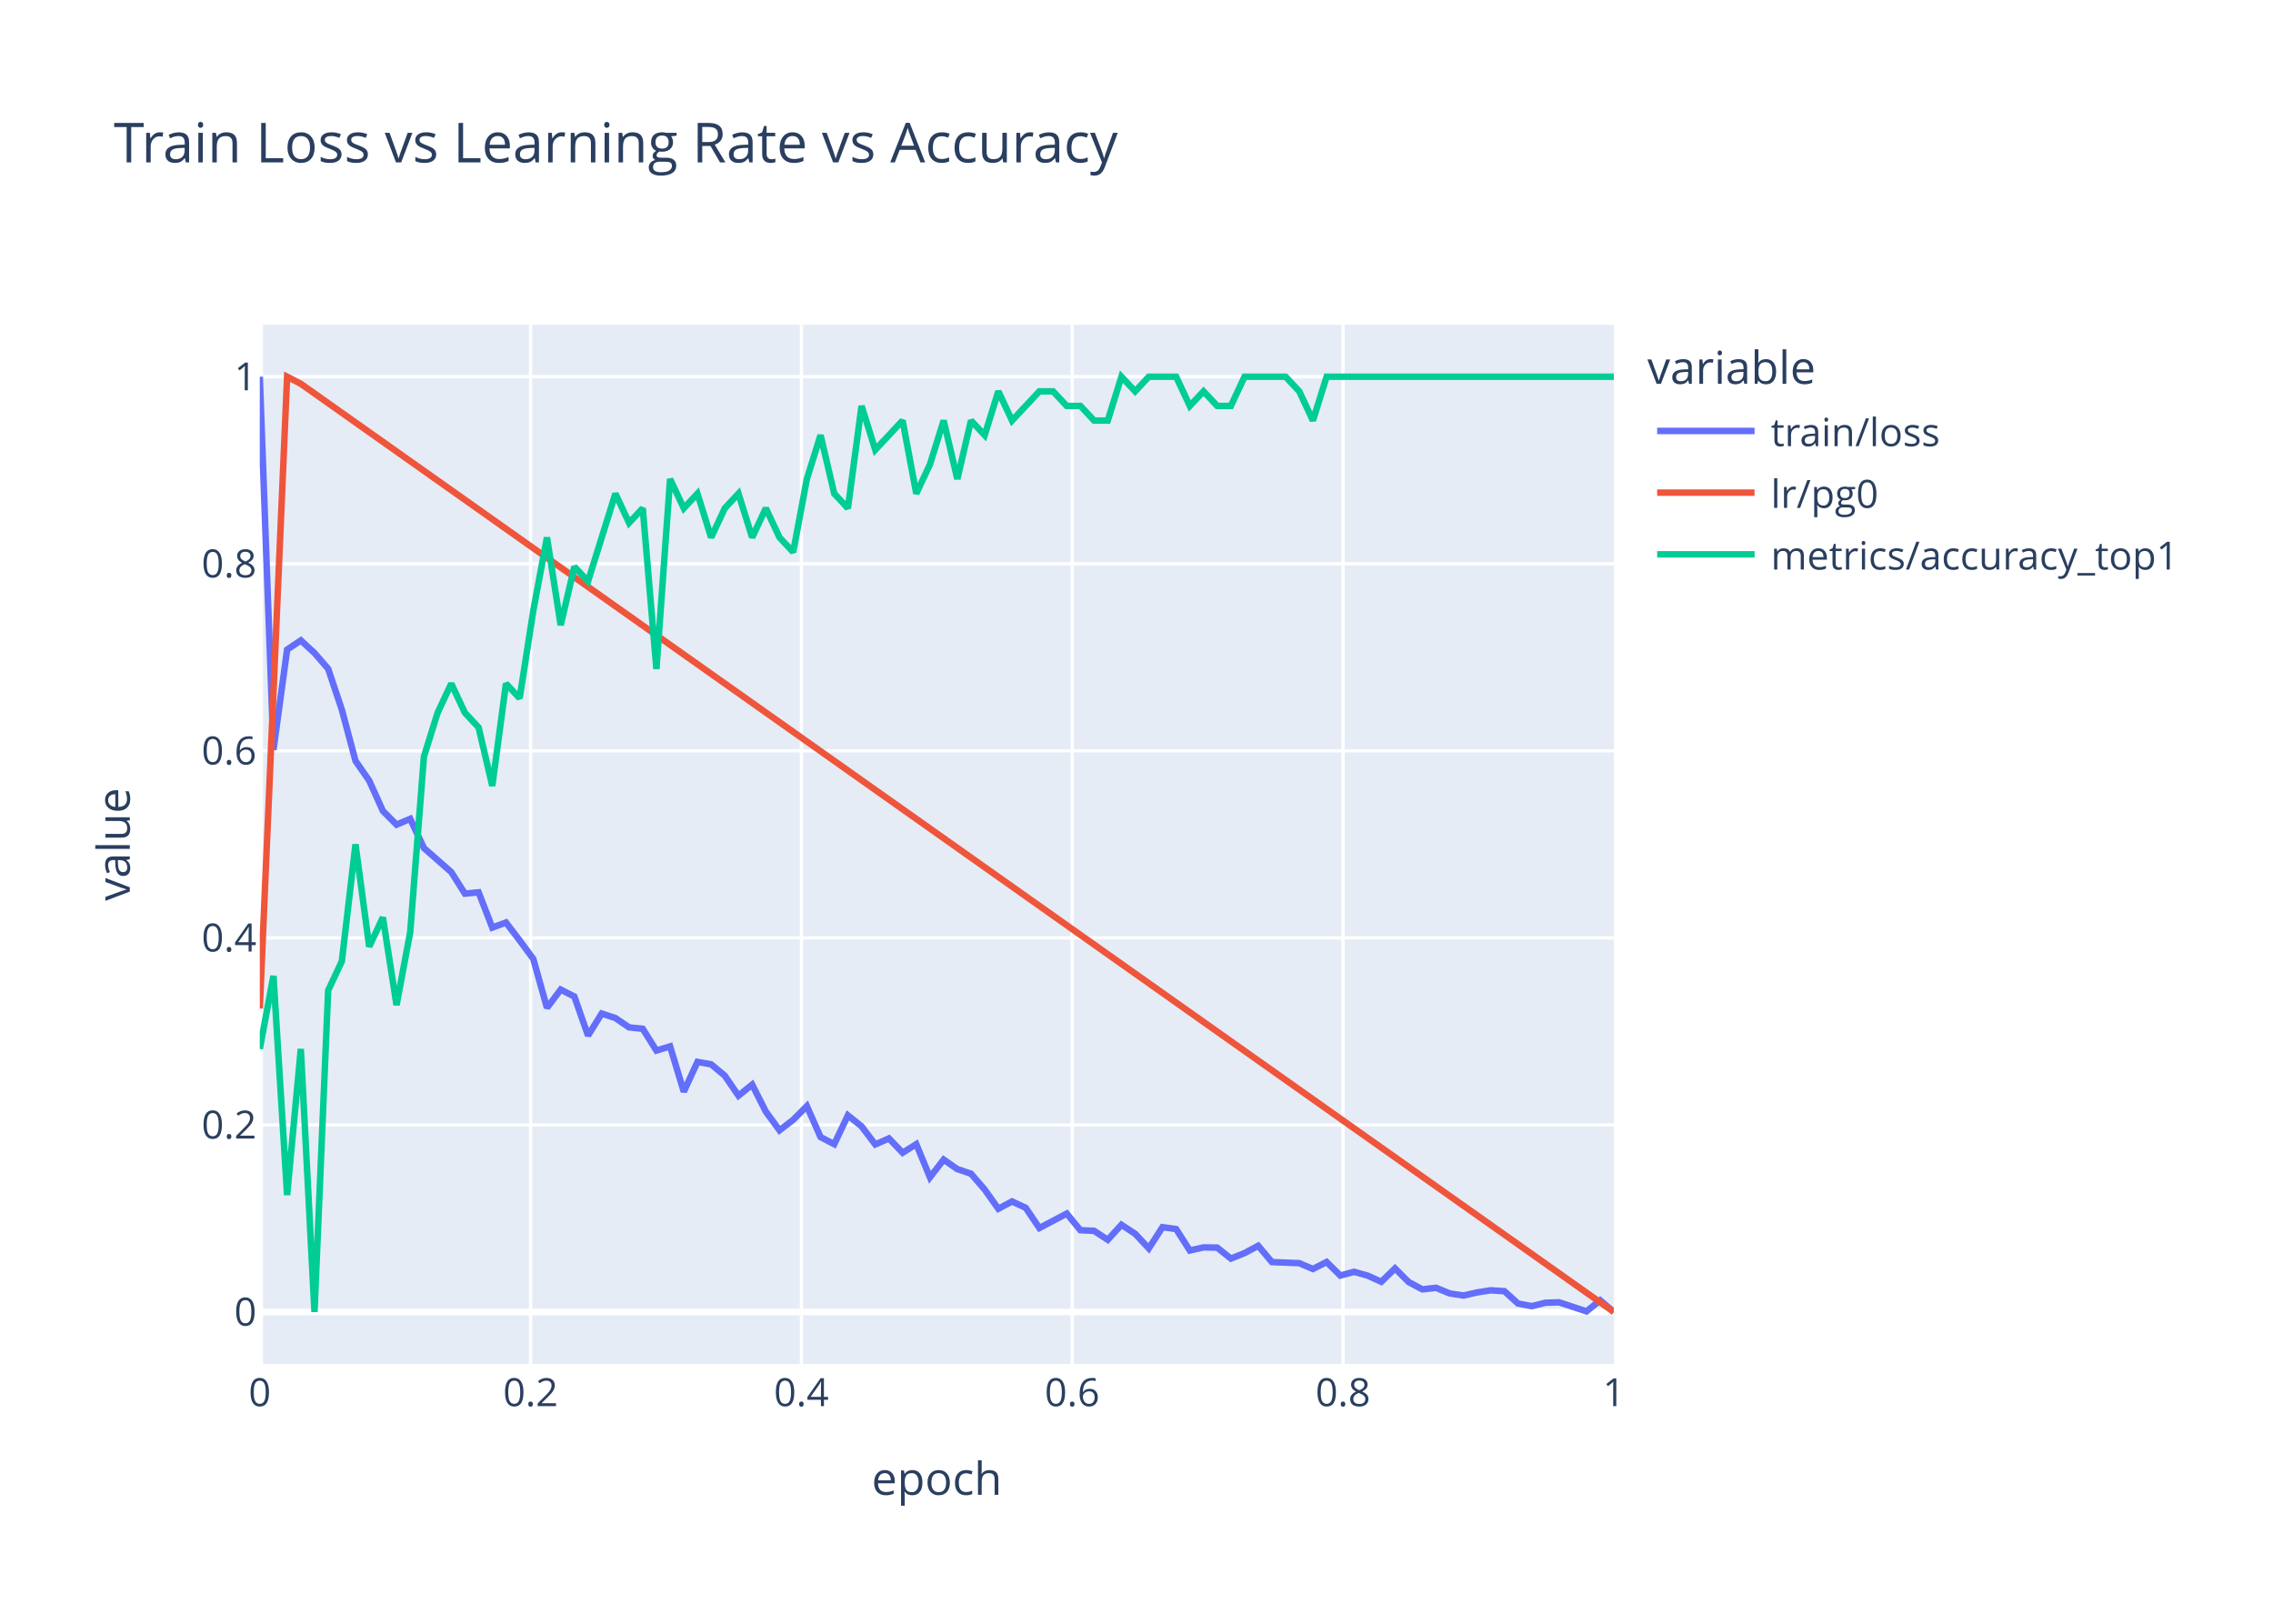
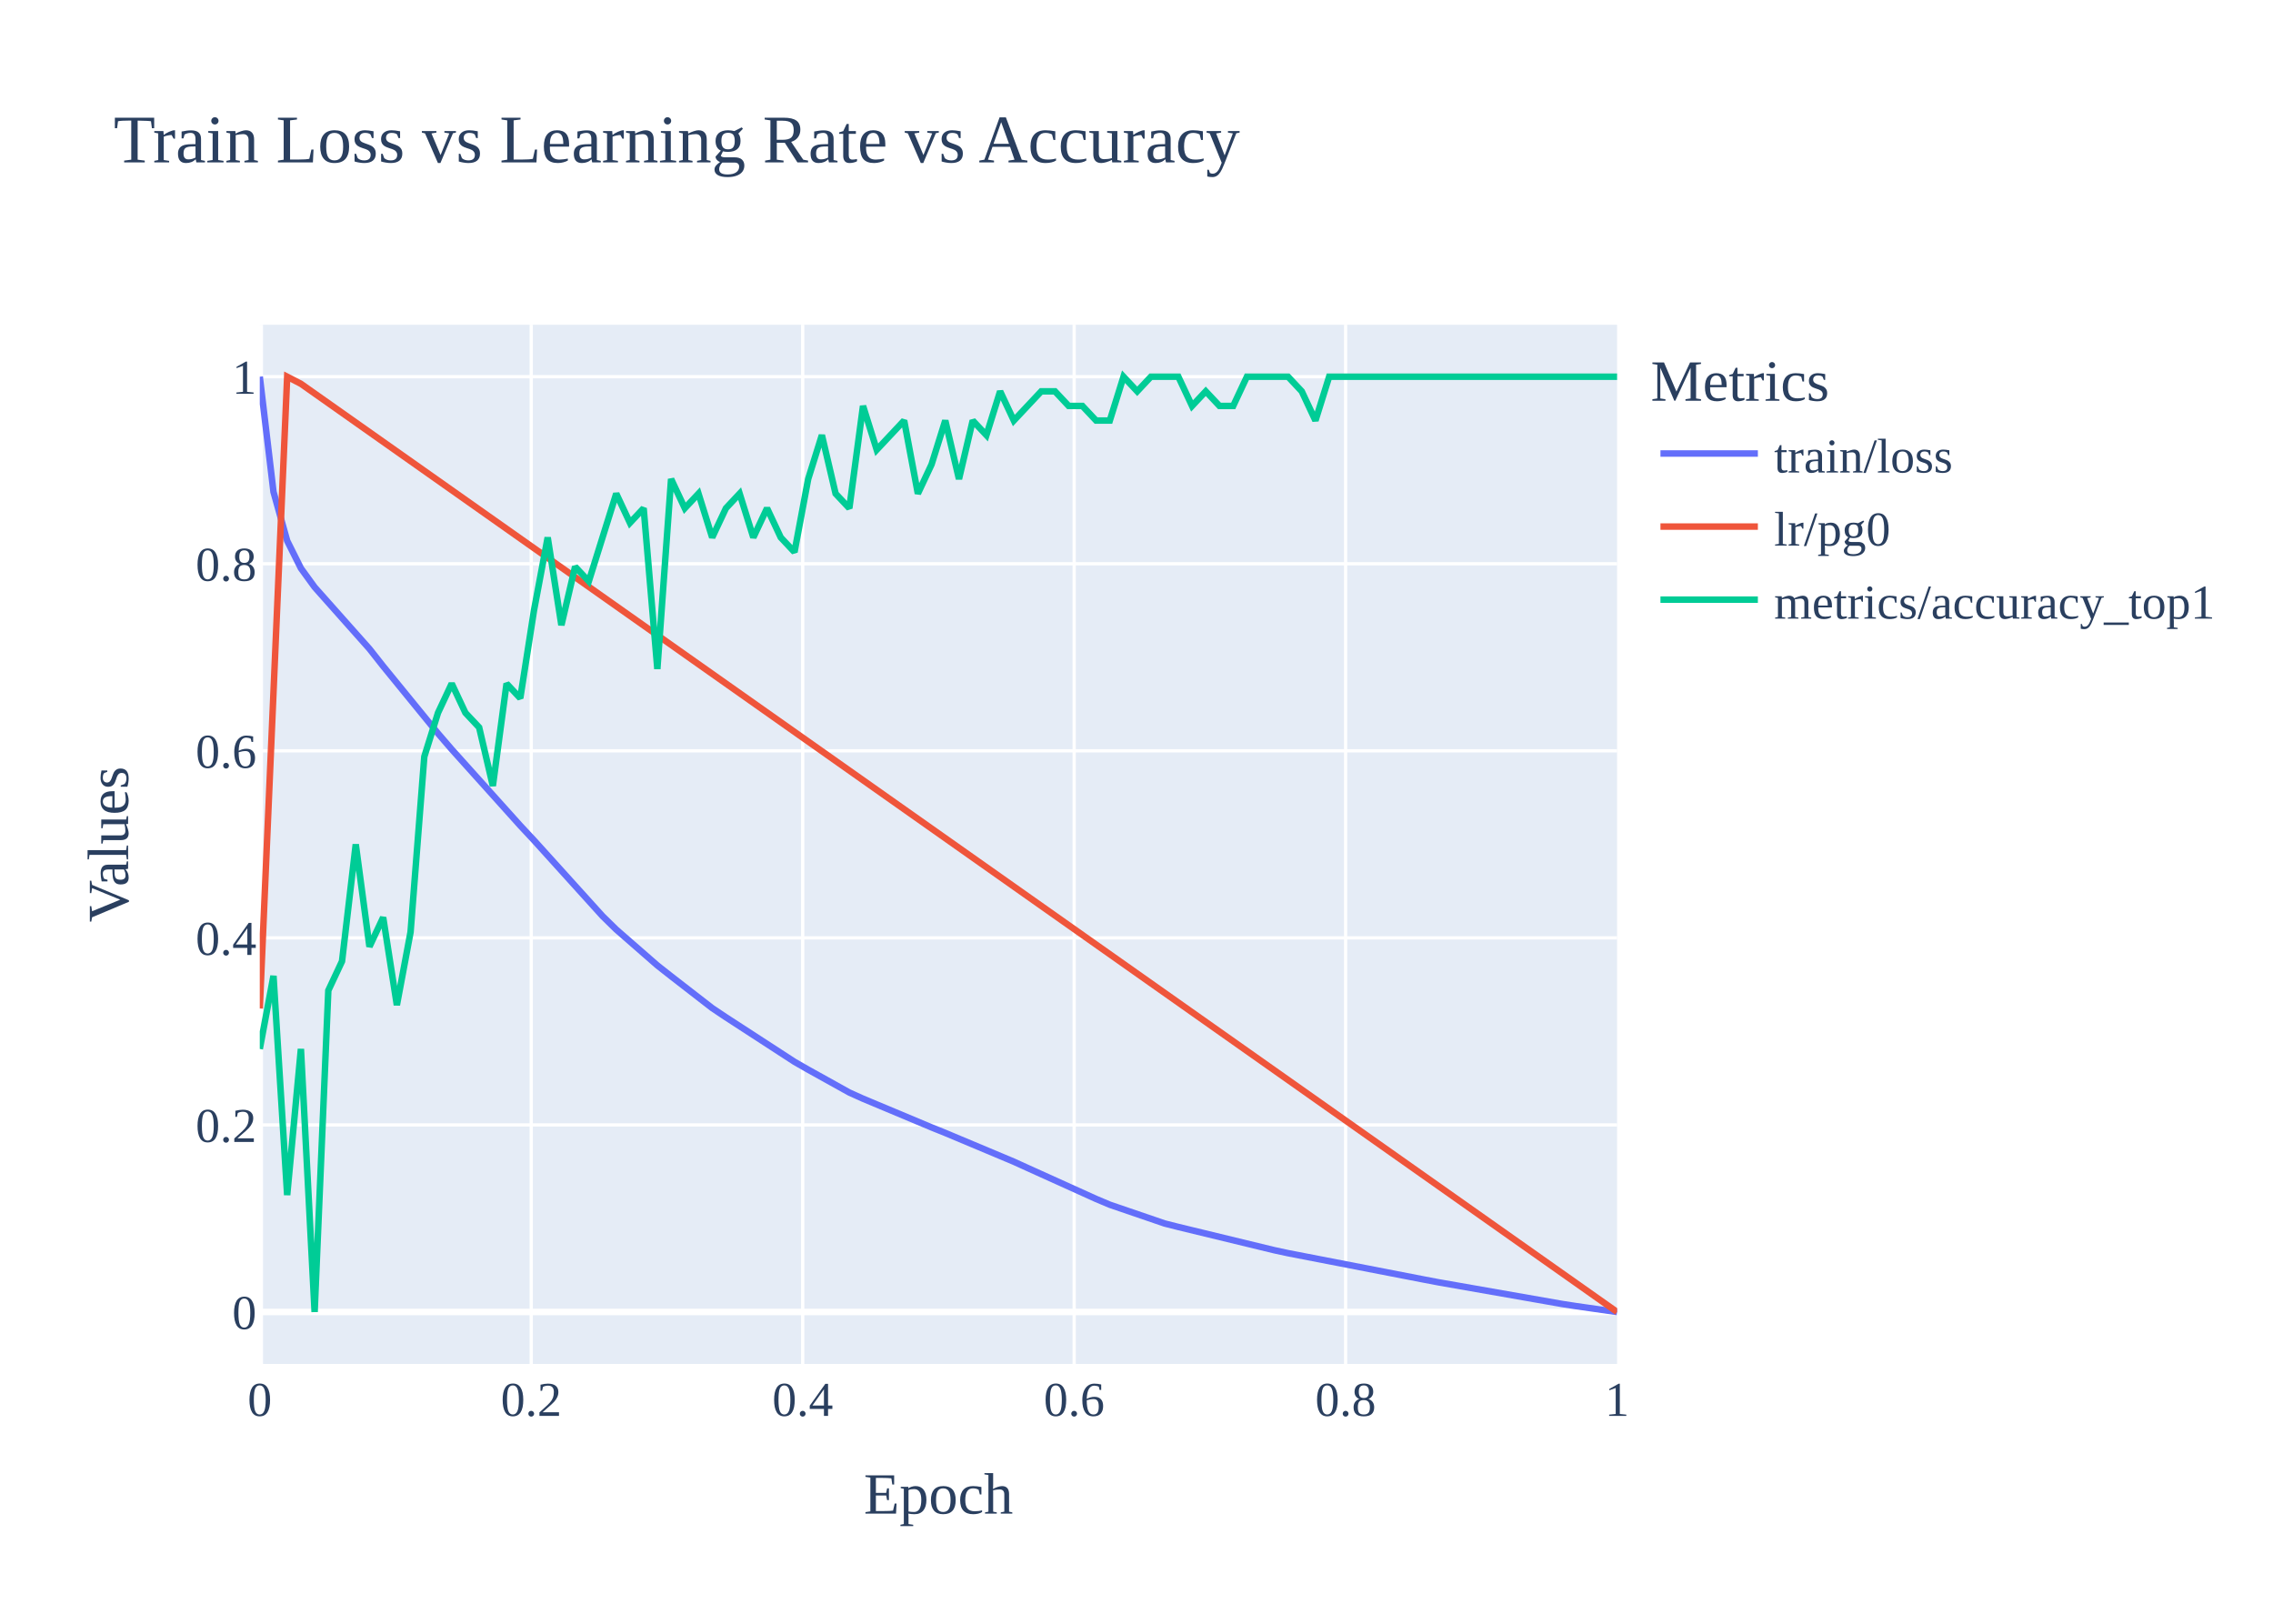
<svg xmlns="http://www.w3.org/2000/svg" class="main-svg" width="700" height="500" style="" viewBox="0 0 700 500">
  <rect x="0" y="0" width="700" height="500" style="fill: rgb(255, 255, 255); fill-opacity: 1;" />
-   <defs id="defs-de8544">
+   <defs id="defs-020099">
    <g class="clips">
-       <clipPath id="clipde8544xyplot" class="plotclip">
-         <rect width="417" height="320" />
-       </clipPath>
-       <clipPath class="axesclip" id="clipde8544x">
-         <rect x="80" y="0" width="417" height="500" />
-       </clipPath>
-       <clipPath class="axesclip" id="clipde8544y">
+       <clipPath id="clip020099xyplot" class="plotclip">
+         <rect width="418" height="320" />
+       </clipPath>
+       <clipPath class="axesclip" id="clip020099x">
+         <rect x="80" y="0" width="418" height="500" />
+       </clipPath>
+       <clipPath class="axesclip" id="clip020099y">
        <rect x="0" y="100" width="700" height="320" />
      </clipPath>
-       <clipPath class="axesclip" id="clipde8544xy">
-         <rect x="80" y="100" width="417" height="320" />
+       <clipPath class="axesclip" id="clip020099xy">
+         <rect x="80" y="100" width="418" height="320" />
      </clipPath>
    </g>
    <g class="gradients" />
    <g class="patterns" />
  </defs>
  <g class="bglayer">
-     <rect class="bg" x="80" y="100" width="417" height="320" style="fill: rgb(229, 236, 246); fill-opacity: 1; stroke-width: 0;" />
+     <rect class="bg" x="80" y="100" width="418" height="320" style="fill: rgb(229, 236, 246); fill-opacity: 1; stroke-width: 0;" />
  </g>
  <g class="layer-below">
    <g class="imagelayer" />
    <g class="shapelayer" />
  </g>
  <g class="cartesianlayer">
    <g class="subplot xy">
      <g class="layer-subplot">
        <g class="shapelayer" />
        <g class="imagelayer" />
      </g>
      <g class="minor-gridlayer">
        <g class="x" />
        <g class="y" />
      </g>
      <g class="gridlayer">
        <g class="x">
-           <path class="xgrid crisp" transform="translate(163.4,0)" d="M0,100v320" style="stroke: rgb(255, 255, 255); stroke-opacity: 1; stroke-width: 1px;" />
-           <path class="xgrid crisp" transform="translate(246.8,0)" d="M0,100v320" style="stroke: rgb(255, 255, 255); stroke-opacity: 1; stroke-width: 1px;" />
-           <path class="xgrid crisp" transform="translate(330.2,0)" d="M0,100v320" style="stroke: rgb(255, 255, 255); stroke-opacity: 1; stroke-width: 1px;" />
-           <path class="xgrid crisp" transform="translate(413.6,0)" d="M0,100v320" style="stroke: rgb(255, 255, 255); stroke-opacity: 1; stroke-width: 1px;" />
+           <path class="xgrid crisp" transform="translate(163.6,0)" d="M0,100v320" style="stroke: rgb(255, 255, 255); stroke-opacity: 1; stroke-width: 1px;" />
+           <path class="xgrid crisp" transform="translate(247.2,0)" d="M0,100v320" style="stroke: rgb(255, 255, 255); stroke-opacity: 1; stroke-width: 1px;" />
+           <path class="xgrid crisp" transform="translate(330.8,0)" d="M0,100v320" style="stroke: rgb(255, 255, 255); stroke-opacity: 1; stroke-width: 1px;" />
+           <path class="xgrid crisp" transform="translate(414.4,0)" d="M0,100v320" style="stroke: rgb(255, 255, 255); stroke-opacity: 1; stroke-width: 1px;" />
        </g>
        <g class="y">
-           <path class="ygrid crisp" transform="translate(0,346.4)" d="M80,0h417" style="stroke: rgb(255, 255, 255); stroke-opacity: 1; stroke-width: 1px;" />
-           <path class="ygrid crisp" transform="translate(0,288.8)" d="M80,0h417" style="stroke: rgb(255, 255, 255); stroke-opacity: 1; stroke-width: 1px;" />
-           <path class="ygrid crisp" transform="translate(0,231.2)" d="M80,0h417" style="stroke: rgb(255, 255, 255); stroke-opacity: 1; stroke-width: 1px;" />
-           <path class="ygrid crisp" transform="translate(0,173.6)" d="M80,0h417" style="stroke: rgb(255, 255, 255); stroke-opacity: 1; stroke-width: 1px;" />
-           <path class="ygrid crisp" transform="translate(0,116)" d="M80,0h417" style="stroke: rgb(255, 255, 255); stroke-opacity: 1; stroke-width: 1px;" />
+           <path class="ygrid crisp" transform="translate(0,346.4)" d="M80,0h418" style="stroke: rgb(255, 255, 255); stroke-opacity: 1; stroke-width: 1px;" />
+           <path class="ygrid crisp" transform="translate(0,288.8)" d="M80,0h418" style="stroke: rgb(255, 255, 255); stroke-opacity: 1; stroke-width: 1px;" />
+           <path class="ygrid crisp" transform="translate(0,231.2)" d="M80,0h418" style="stroke: rgb(255, 255, 255); stroke-opacity: 1; stroke-width: 1px;" />
+           <path class="ygrid crisp" transform="translate(0,173.6)" d="M80,0h418" style="stroke: rgb(255, 255, 255); stroke-opacity: 1; stroke-width: 1px;" />
+           <path class="ygrid crisp" transform="translate(0,116)" d="M80,0h418" style="stroke: rgb(255, 255, 255); stroke-opacity: 1; stroke-width: 1px;" />
        </g>
      </g>
      <g class="zerolinelayer">
        <path class="xzl zl crisp" transform="translate(80,0)" d="M0,100v320" style="stroke: rgb(255, 255, 255); stroke-opacity: 1; stroke-width: 2px;" />
-         <path class="yzl zl crisp" transform="translate(0,404)" d="M80,0h417" style="stroke: rgb(255, 255, 255); stroke-opacity: 1; stroke-width: 2px;" />
+         <path class="yzl zl crisp" transform="translate(0,404)" d="M80,0h418" style="stroke: rgb(255, 255, 255); stroke-opacity: 1; stroke-width: 2px;" />
      </g>
      <g class="layer-between">
        <g class="shapelayer" />
        <g class="imagelayer" />
      </g>
      <path class="xlines-below" />
      <path class="ylines-below" />
      <g class="overlines-below" />
      <g class="xaxislayer-below" />
      <g class="yaxislayer-below" />
      <g class="overaxes-below" />
      <g class="overplot">
-         <g class="xy" transform="translate(80,100)" clip-path="url(#clipde8544xyplot)">
+         <g class="xy" transform="translate(80,100)" clip-path="url(#clip020099xyplot)">
          <g class="scatterlayer mlayer">
-             <g class="trace scatter tracec98112" style="stroke-miterlimit: 2; opacity: 1;">
+             <g class="trace scatter trace184f63" style="stroke-miterlimit: 2; opacity: 1;">
              <g class="fills" />
              <g class="errorbars" />
              <g class="lines">
-                 <path class="js-line" d="M0,16L4.21,130.91L8.42,100.05L12.64,97.2L16.85,101.08L21.06,105.94L25.27,118.53L29.48,134.3L33.7,140.37L37.91,149.71L42.12,153.94L46.33,152.14L50.55,161.14L58.97,168.53L63.18,175.18L67.39,174.77L71.61,185.63L75.82,184.06L80.03,189.58L84.24,195.29L88.45,210.34L92.67,204.73L96.88,206.86L101.09,218.88L105.3,212.11L109.52,213.49L113.73,216.36L117.94,216.8L122.15,223.5L126.36,222.21L130.58,236.16L134.79,227L139,227.73L143.21,231.24L147.42,237.39L151.64,233.99L155.85,242.3L160.06,248.05L164.27,244.83L168.48,240.61L172.7,250.14L176.91,252.32L181.12,243.46L185.33,246.84L189.55,252.41L193.76,250.56L197.97,254.96L202.18,252.33L206.39,262.53L210.61,257.08L214.82,260L219.03,261.42L223.24,266.29L227.45,272.21L231.67,269.96L235.88,271.92L240.09,278.15L248.52,273.7L252.73,278.82L256.94,279.01L261.15,281.78L265.36,277.15L269.58,279.91L273.79,284.42L278,277.88L282.21,278.47L286.42,285.06L290.64,284.11L294.85,284.18L299.06,287.55L303.27,285.87L307.48,283.61L311.7,288.63L320.12,288.97L324.33,290.76L328.55,288.61L332.76,292.78L336.97,291.63L341.18,292.8L345.39,294.7L349.61,290.58L353.82,294.79L358.03,297.03L362.24,296.56L366.45,298.29L370.67,298.94L374.88,297.98L379.09,297.32L383.3,297.6L387.52,301.42L391.73,302.2L395.94,301.15L400.15,301.03L408.58,303.81L412.79,300.42L417,304" style="vector-effect: none; fill: none; stroke: rgb(99, 110, 250); stroke-opacity: 1; stroke-width: 2px; opacity: 1;" />
+                 <path class="js-line" d="M0,16L4.22,51.44L8.44,66.53L12.67,74.99L16.89,80.8L33.78,99.8L38,105.15L54.89,125.85L59.11,130.75L80.22,154.23L84.44,158.75L105.56,182.1L109.78,186.23L122.44,197.28L126.67,200.61L139.33,210.42L143.56,213.25L164.67,226.96L168.89,229.38L181.56,236.42L185.78,238.32L206.89,247.16L211.11,248.86L232.22,257.72L236.44,259.64L257.56,269.19L261.78,270.97L278.67,276.75L282.89,277.82L312.44,284.98L316.67,285.89L358.89,294.08L363.11,294.88L401.11,301.54L405.33,302.19L418,304" style="vector-effect: none; fill: none; stroke: rgb(99, 110, 250); stroke-opacity: 1; stroke-width: 2px; opacity: 1;" />
              </g>
              <g class="points" />
              <g class="text" />
            </g>
-             <g class="trace scatter trace448fdb" style="stroke-miterlimit: 2; opacity: 1;">
+             <g class="trace scatter trace1568be" style="stroke-miterlimit: 2; opacity: 1;">
              <g class="fills" />
              <g class="errorbars" />
              <g class="lines">
-                 <path class="js-line" d="M0,210.55L8.42,16L12.64,18.18L417,304" style="vector-effect: none; fill: none; stroke: rgb(239, 85, 59); stroke-opacity: 1; stroke-width: 2px; opacity: 1;" />
+                 <path class="js-line" d="M0,210.55L8.44,16L12.67,18.18L418,304" style="vector-effect: none; fill: none; stroke: rgb(239, 85, 59); stroke-opacity: 1; stroke-width: 2px; opacity: 1;" />
              </g>
              <g class="points" />
              <g class="text" />
            </g>
-             <g class="trace scatter tracec703f4" style="stroke-miterlimit: 2; opacity: 1;">
+             <g class="trace scatter trace356cfd" style="stroke-miterlimit: 2; opacity: 1;">
              <g class="fills" />
              <g class="errorbars" />
              <g class="lines">
-                 <path class="js-line" d="M0,223L4.21,200.5L8.42,268L12.64,223L16.85,304L21.06,205L25.27,196L29.48,160L33.7,191.5L37.91,182.5L42.12,209.5L46.33,187L50.55,133L54.76,119.5L58.97,110.5L63.18,119.5L67.39,124L71.61,142L75.82,110.5L80.03,115L84.24,88L88.45,65.5L92.67,92.5L96.88,74.5L101.09,79L109.52,52L113.73,61L117.94,56.5L122.15,106L126.36,47.5L130.58,56.5L134.79,52L139,65.5L143.21,56.5L147.42,52L151.64,65.5L155.85,56.5L160.06,65.5L164.27,70L168.48,47.5L172.7,34L176.91,52L181.12,56.5L185.33,25L189.55,38.5L197.97,29.5L202.18,52L206.39,43L210.61,29.5L214.82,47.5L219.03,29.5L223.24,34L227.45,20.5L231.67,29.5L235.88,25L240.09,20.5L244.3,20.5L248.52,25L252.73,25L256.94,29.5L261.15,29.5L265.36,16L269.58,20.5L273.79,16L278,16L282.21,16L286.42,25L290.64,20.5L294.85,25L299.06,25L303.27,16L315.91,16L320.12,20.5L324.33,29.5L328.55,16L417,16" style="vector-effect: none; fill: none; stroke: rgb(0, 204, 150); stroke-opacity: 1; stroke-width: 2px; opacity: 1;" />
+                 <path class="js-line" d="M0,223L4.22,200.5L8.44,268L12.67,223L16.89,304L21.11,205L25.33,196L29.56,160L33.78,191.5L38,182.5L42.22,209.5L46.44,187L50.67,133L54.89,119.5L59.11,110.5L63.33,119.5L67.56,124L71.78,142L76,110.5L80.22,115L84.44,88L88.67,65.5L92.89,92.5L97.11,74.5L101.33,79L109.78,52L114,61L118.22,56.5L122.44,106L126.67,47.5L130.89,56.5L135.11,52L139.33,65.5L143.56,56.5L147.78,52L152,65.5L156.22,56.5L160.44,65.5L164.67,70L168.89,47.5L173.11,34L177.33,52L181.56,56.5L185.78,25L190,38.5L198.44,29.5L202.67,52L206.89,43L211.11,29.5L215.33,47.5L219.56,29.5L223.78,34L228,20.5L232.22,29.5L236.44,25L240.67,20.5L244.89,20.5L249.11,25L253.33,25L257.56,29.5L261.78,29.5L266,16L270.22,20.5L274.44,16L278.67,16L282.89,16L287.11,25L291.33,20.5L295.56,25L299.78,25L304,16L316.67,16L320.89,20.5L325.11,29.5L329.33,16L418,16" style="vector-effect: none; fill: none; stroke: rgb(0, 204, 150); stroke-opacity: 1; stroke-width: 2px; opacity: 1;" />
              </g>
              <g class="points" />
              <g class="text" />
            </g>
          </g>
        </g>
      </g>
      <path class="xlines-above crisp" d="M0,0" style="fill: none;" />
      <path class="ylines-above crisp" d="M0,0" style="fill: none;" />
      <g class="overlines-above" />
      <g class="xaxislayer-above">
        <g class="xtick">
-           <text text-anchor="middle" x="0" y="433" transform="translate(80,0)" style="font-family: 'Open Sans', verdana, arial, sans-serif; font-size: 12px; fill: rgb(42, 63, 95); fill-opacity: 1; white-space: pre; opacity: 1;">0</text>
-         </g>
-         <g class="xtick">
-           <text text-anchor="middle" x="0" y="433" style="font-family: 'Open Sans', verdana, arial, sans-serif; font-size: 12px; fill: rgb(42, 63, 95); fill-opacity: 1; white-space: pre; opacity: 1;" transform="translate(163.4,0)">0.2</text>
-         </g>
-         <g class="xtick">
-           <text text-anchor="middle" x="0" y="433" style="font-family: 'Open Sans', verdana, arial, sans-serif; font-size: 12px; fill: rgb(42, 63, 95); fill-opacity: 1; white-space: pre; opacity: 1;" transform="translate(246.8,0)">0.4</text>
-         </g>
-         <g class="xtick">
-           <text text-anchor="middle" x="0" y="433" style="font-family: 'Open Sans', verdana, arial, sans-serif; font-size: 12px; fill: rgb(42, 63, 95); fill-opacity: 1; white-space: pre; opacity: 1;" transform="translate(330.2,0)">0.6</text>
-         </g>
-         <g class="xtick">
-           <text text-anchor="middle" x="0" y="433" style="font-family: 'Open Sans', verdana, arial, sans-serif; font-size: 12px; fill: rgb(42, 63, 95); fill-opacity: 1; white-space: pre; opacity: 1;" transform="translate(413.6,0)">0.8</text>
-         </g>
-         <g class="xtick">
-           <text text-anchor="middle" x="0" y="433" style="font-family: 'Open Sans', verdana, arial, sans-serif; font-size: 12px; fill: rgb(42, 63, 95); fill-opacity: 1; white-space: pre; opacity: 1;" transform="translate(497,0)">1</text>
+           <text text-anchor="middle" x="0" y="436" transform="translate(80,0)" style="font-family: 'Times New Roman'; font-size: 15px; fill: rgb(42, 63, 95); fill-opacity: 1; white-space: pre; opacity: 1;">0</text>
+         </g>
+         <g class="xtick">
+           <text text-anchor="middle" x="0" y="436" style="font-family: 'Times New Roman'; font-size: 15px; fill: rgb(42, 63, 95); fill-opacity: 1; white-space: pre; opacity: 1;" transform="translate(163.6,0)">0.2</text>
+         </g>
+         <g class="xtick">
+           <text text-anchor="middle" x="0" y="436" style="font-family: 'Times New Roman'; font-size: 15px; fill: rgb(42, 63, 95); fill-opacity: 1; white-space: pre; opacity: 1;" transform="translate(247.2,0)">0.4</text>
+         </g>
+         <g class="xtick">
+           <text text-anchor="middle" x="0" y="436" style="font-family: 'Times New Roman'; font-size: 15px; fill: rgb(42, 63, 95); fill-opacity: 1; white-space: pre; opacity: 1;" transform="translate(330.8,0)">0.6</text>
+         </g>
+         <g class="xtick">
+           <text text-anchor="middle" x="0" y="436" style="font-family: 'Times New Roman'; font-size: 15px; fill: rgb(42, 63, 95); fill-opacity: 1; white-space: pre; opacity: 1;" transform="translate(414.4,0)">0.8</text>
+         </g>
+         <g class="xtick">
+           <text text-anchor="middle" x="0" y="436" style="font-family: 'Times New Roman'; font-size: 15px; fill: rgb(42, 63, 95); fill-opacity: 1; white-space: pre; opacity: 1;" transform="translate(498,0)">1</text>
        </g>
      </g>
      <g class="yaxislayer-above">
        <g class="ytick">
-           <text text-anchor="end" x="79" y="4.2" transform="translate(0,404)" style="font-family: 'Open Sans', verdana, arial, sans-serif; font-size: 12px; fill: rgb(42, 63, 95); fill-opacity: 1; white-space: pre; opacity: 1;">0</text>
-         </g>
-         <g class="ytick">
-           <text text-anchor="end" x="79" y="4.2" style="font-family: 'Open Sans', verdana, arial, sans-serif; font-size: 12px; fill: rgb(42, 63, 95); fill-opacity: 1; white-space: pre; opacity: 1;" transform="translate(0,346.4)">0.2</text>
-         </g>
-         <g class="ytick">
-           <text text-anchor="end" x="79" y="4.2" style="font-family: 'Open Sans', verdana, arial, sans-serif; font-size: 12px; fill: rgb(42, 63, 95); fill-opacity: 1; white-space: pre; opacity: 1;" transform="translate(0,288.8)">0.4</text>
-         </g>
-         <g class="ytick">
-           <text text-anchor="end" x="79" y="4.2" style="font-family: 'Open Sans', verdana, arial, sans-serif; font-size: 12px; fill: rgb(42, 63, 95); fill-opacity: 1; white-space: pre; opacity: 1;" transform="translate(0,231.2)">0.6</text>
-         </g>
-         <g class="ytick">
-           <text text-anchor="end" x="79" y="4.2" style="font-family: 'Open Sans', verdana, arial, sans-serif; font-size: 12px; fill: rgb(42, 63, 95); fill-opacity: 1; white-space: pre; opacity: 1;" transform="translate(0,173.6)">0.8</text>
-         </g>
-         <g class="ytick">
-           <text text-anchor="end" x="79" y="4.2" style="font-family: 'Open Sans', verdana, arial, sans-serif; font-size: 12px; fill: rgb(42, 63, 95); fill-opacity: 1; white-space: pre; opacity: 1;" transform="translate(0,116)">1</text>
+           <text text-anchor="end" x="79" y="5.25" transform="translate(0,404)" style="font-family: 'Times New Roman'; font-size: 15px; fill: rgb(42, 63, 95); fill-opacity: 1; white-space: pre; opacity: 1;">0</text>
+         </g>
+         <g class="ytick">
+           <text text-anchor="end" x="79" y="5.25" style="font-family: 'Times New Roman'; font-size: 15px; fill: rgb(42, 63, 95); fill-opacity: 1; white-space: pre; opacity: 1;" transform="translate(0,346.4)">0.2</text>
+         </g>
+         <g class="ytick">
+           <text text-anchor="end" x="79" y="5.25" style="font-family: 'Times New Roman'; font-size: 15px; fill: rgb(42, 63, 95); fill-opacity: 1; white-space: pre; opacity: 1;" transform="translate(0,288.8)">0.4</text>
+         </g>
+         <g class="ytick">
+           <text text-anchor="end" x="79" y="5.25" style="font-family: 'Times New Roman'; font-size: 15px; fill: rgb(42, 63, 95); fill-opacity: 1; white-space: pre; opacity: 1;" transform="translate(0,231.2)">0.6</text>
+         </g>
+         <g class="ytick">
+           <text text-anchor="end" x="79" y="5.25" style="font-family: 'Times New Roman'; font-size: 15px; fill: rgb(42, 63, 95); fill-opacity: 1; white-space: pre; opacity: 1;" transform="translate(0,173.6)">0.8</text>
+         </g>
+         <g class="ytick">
+           <text text-anchor="end" x="79" y="5.25" style="font-family: 'Times New Roman'; font-size: 15px; fill: rgb(42, 63, 95); fill-opacity: 1; white-space: pre; opacity: 1;" transform="translate(0,116)">1</text>
        </g>
      </g>
      <g class="overaxes-above" />
    </g>
  </g>
  <g class="polarlayer" />
  <g class="smithlayer" />
  <g class="ternarylayer" />
  <g class="geolayer" />
  <g class="funnelarealayer" />
  <g class="pielayer" />
  <g class="iciclelayer" />
  <g class="treemaplayer" />
  <g class="sunburstlayer" />
  <g class="glimages" />
-   <defs id="topdefs-de8544">
+   <defs id="topdefs-020099">
    <g class="clips" />
-     <clipPath id="legendde8544">
-       <rect width="183" height="86" x="0" y="0" />
+     <clipPath id="legend020099">
+       <rect width="182" height="101" x="0" y="0" />
    </clipPath>
  </defs>
  <g class="layer-above">
    <g class="imagelayer" />
    <g class="shapelayer" />
  </g>
  <g class="infolayer">
-     <g class="legend" pointer-events="all" transform="translate(505.34,100)">
-       <rect class="bg" shape-rendering="crispEdges" style="stroke: rgb(68, 68, 68); stroke-opacity: 1; fill: rgb(255, 255, 255); fill-opacity: 1; stroke-width: 0px;" width="183" height="86" x="0" y="0" />
-       <g class="scrollbox" transform="" clip-path="url(#legendde8544)">
-         <text class="legendtitletext" text-anchor="start" x="2" y="18.2" style="font-family: 'Open Sans', verdana, arial, sans-serif; font-size: 14px; fill: rgb(42, 63, 95); fill-opacity: 1; white-space: pre;">variable</text>
+     <g class="legend" pointer-events="all" transform="translate(506.36,100)">
+       <rect class="bg" shape-rendering="crispEdges" style="stroke: rgb(68, 68, 68); stroke-opacity: 1; fill: rgb(255, 255, 255); fill-opacity: 1; stroke-width: 0px;" width="182" height="101" x="0" y="0" />
+       <g class="scrollbox" transform="" clip-path="url(#legend020099)">
+         <text class="legendtitletext" text-anchor="start" x="2" y="23.4" style="font-family: 'Times New Roman'; font-size: 18px; fill: rgb(42, 63, 95); fill-opacity: 1; white-space: pre;">Metrics</text>
        <g class="groups" transform="">
-           <g class="traces" transform="translate(0,32.7)" style="opacity: 1;">
-             <text class="legendtext" text-anchor="start" x="40" y="4.68" style="font-family: 'Open Sans', verdana, arial, sans-serif; font-size: 12px; fill: rgb(42, 63, 95); fill-opacity: 1; white-space: pre;">train/loss</text>
+           <g class="traces" transform="translate(0,39.65)" style="opacity: 1;">
+             <text class="legendtext" text-anchor="start" x="40" y="5.85" style="font-family: 'Times New Roman'; font-size: 15px; fill: rgb(42, 63, 95); fill-opacity: 1; white-space: pre;">train/loss</text>
            <g class="layers" style="opacity: 1;">
              <g class="legendfill" />
              <g class="legendlines">
                <path class="js-line" d="M5,0h30" style="fill: none; stroke: rgb(99, 110, 250); stroke-opacity: 1; stroke-width: 2px;" />
              </g>
              <g class="legendsymbols">
                <g class="legendpoints" />
              </g>
            </g>
-             <rect class="legendtoggle" x="0" y="-9.5" width="177.438" height="19" style="fill: rgb(0, 0, 0); fill-opacity: 0;" />
+             <rect class="legendtoggle" x="0" y="-11.25" width="176.781" height="22.5" style="fill: rgb(0, 0, 0); fill-opacity: 0;" />
          </g>
        </g>
        <g class="groups" transform="">
-           <g class="traces" transform="translate(0,51.7)" style="opacity: 1;">
-             <text class="legendtext" text-anchor="start" x="40" y="4.68" style="font-family: 'Open Sans', verdana, arial, sans-serif; font-size: 12px; fill: rgb(42, 63, 95); fill-opacity: 1; white-space: pre;">lr/pg0</text>
+           <g class="traces" transform="translate(0,62.15)" style="opacity: 1;">
+             <text class="legendtext" text-anchor="start" x="40" y="5.85" style="font-family: 'Times New Roman'; font-size: 15px; fill: rgb(42, 63, 95); fill-opacity: 1; white-space: pre;">lr/pg0</text>
            <g class="layers" style="opacity: 1;">
              <g class="legendfill" />
              <g class="legendlines">
                <path class="js-line" d="M5,0h30" style="fill: none; stroke: rgb(239, 85, 59); stroke-opacity: 1; stroke-width: 2px;" />
              </g>
              <g class="legendsymbols">
                <g class="legendpoints" />
              </g>
            </g>
-             <rect class="legendtoggle" x="0" y="-9.5" width="177.438" height="19" style="fill: rgb(0, 0, 0); fill-opacity: 0;" />
+             <rect class="legendtoggle" x="0" y="-11.25" width="176.781" height="22.5" style="fill: rgb(0, 0, 0); fill-opacity: 0;" />
          </g>
        </g>
        <g class="groups" transform="">
-           <g class="traces" transform="translate(0,70.7)" style="opacity: 1;">
-             <text class="legendtext" text-anchor="start" x="40" y="4.68" style="font-family: 'Open Sans', verdana, arial, sans-serif; font-size: 12px; fill: rgb(42, 63, 95); fill-opacity: 1; white-space: pre;">metrics/accuracy_top1</text>
+           <g class="traces" transform="translate(0,84.65)" style="opacity: 1;">
+             <text class="legendtext" text-anchor="start" x="40" y="5.85" style="font-family: 'Times New Roman'; font-size: 15px; fill: rgb(42, 63, 95); fill-opacity: 1; white-space: pre;">metrics/accuracy_top1</text>
            <g class="layers" style="opacity: 1;">
              <g class="legendfill" />
              <g class="legendlines">
                <path class="js-line" d="M5,0h30" style="fill: none; stroke: rgb(0, 204, 150); stroke-opacity: 1; stroke-width: 2px;" />
              </g>
              <g class="legendsymbols">
                <g class="legendpoints" />
              </g>
            </g>
-             <rect class="legendtoggle" x="0" y="-9.5" width="177.438" height="19" style="fill: rgb(0, 0, 0); fill-opacity: 0;" />
+             <rect class="legendtoggle" x="0" y="-11.25" width="176.781" height="22.5" style="fill: rgb(0, 0, 0); fill-opacity: 0;" />
          </g>
        </g>
      </g>
      <rect class="scrollbar" rx="20" ry="3" width="0" height="0" style="fill: rgb(128, 139, 164); fill-opacity: 1;" x="0" y="0" />
    </g>
    <g class="g-gtitle">
-       <text class="gtitle" x="35" y="50" text-anchor="start" dy="0em" style="opacity: 1; font-family: 'Open Sans', verdana, arial, sans-serif; font-size: 17px; fill: rgb(42, 63, 95); fill-opacity: 1; white-space: pre;">Train Loss vs Learning Rate vs Accuracy</text>
+       <text class="gtitle" x="35" y="50" text-anchor="start" dy="0em" style="opacity: 1; font-family: 'Times New Roman'; font-size: 21px; fill: rgb(42, 63, 95); fill-opacity: 1; white-space: pre;">Train Loss vs Learning Rate vs Accuracy</text>
    </g>
    <g class="g-xtitle">
-       <text class="xtitle" x="288.5" y="460.3" text-anchor="middle" style="opacity: 1; font-family: 'Open Sans', verdana, arial, sans-serif; font-size: 14px; fill: rgb(42, 63, 95); fill-opacity: 1; white-space: pre;">epoch</text>
+       <text class="xtitle" x="289" y="466.1" text-anchor="middle" style="opacity: 1; font-family: 'Times New Roman'; font-size: 18px; fill: rgb(42, 63, 95); fill-opacity: 1; white-space: pre;">Epoch</text>
    </g>
    <g class="g-ytitle">
-       <text class="ytitle" transform="rotate(-90,39.975,260)" x="39.975" y="260" text-anchor="middle" style="opacity: 1; font-family: 'Open Sans', verdana, arial, sans-serif; font-size: 14px; fill: rgb(42, 63, 95); fill-opacity: 1; white-space: pre;">value</text>
+       <text class="ytitle" transform="rotate(-90,39.45,260)" x="39.45" y="260" text-anchor="middle" style="opacity: 1; font-family: 'Times New Roman'; font-size: 18px; fill: rgb(42, 63, 95); fill-opacity: 1; white-space: pre;">Values</text>
    </g>
  </g>
</svg>
